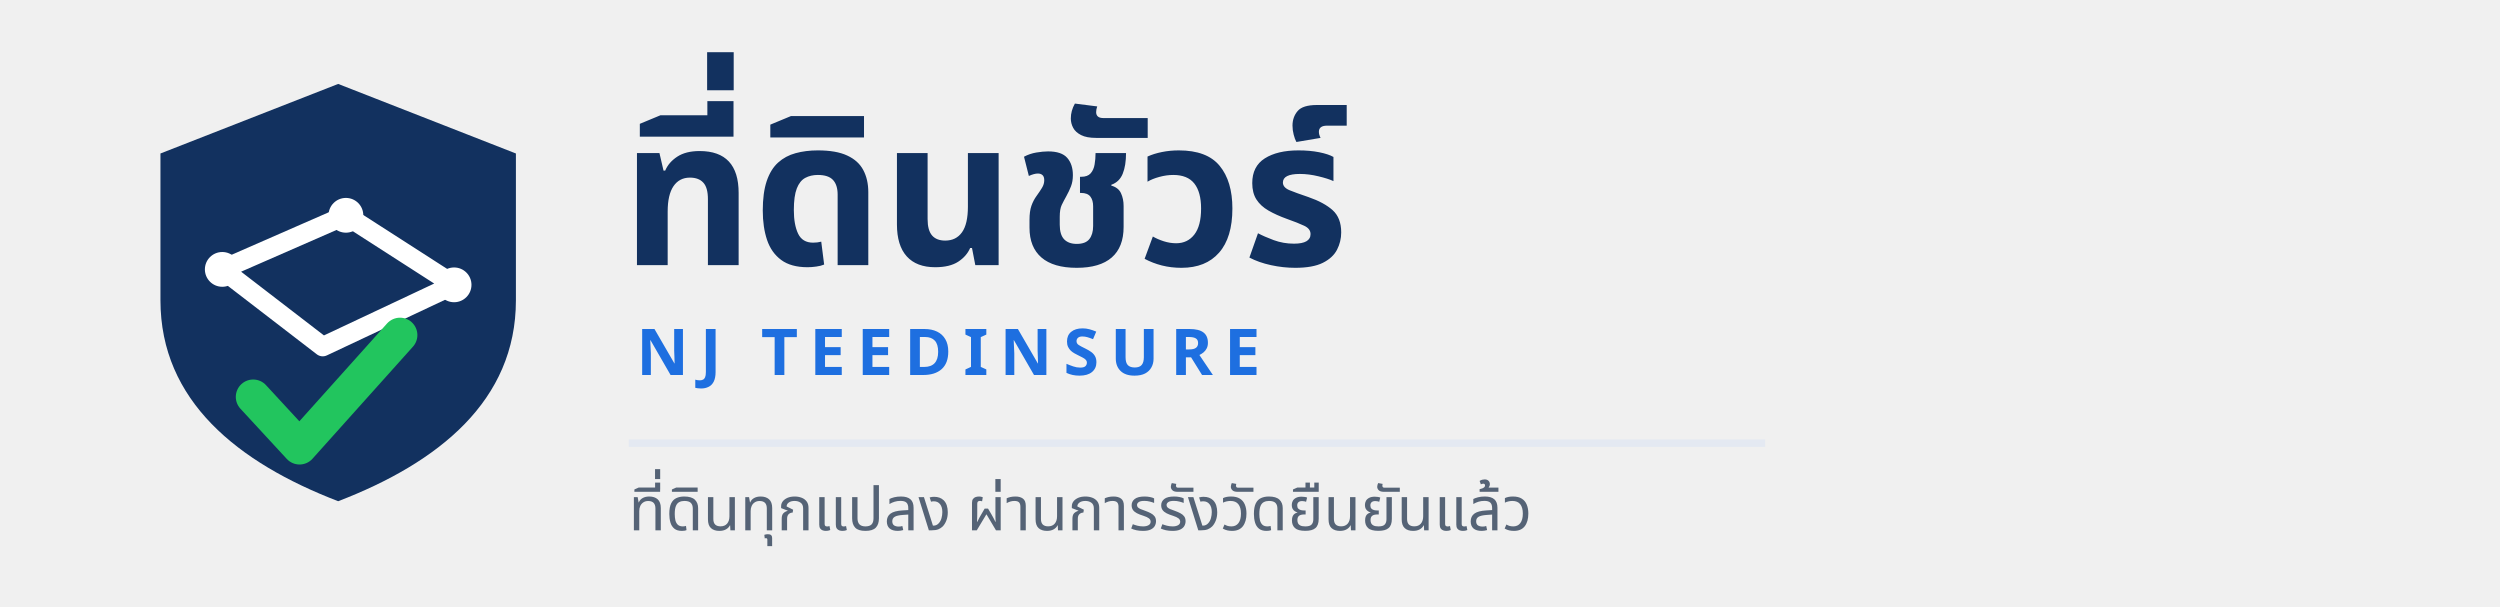
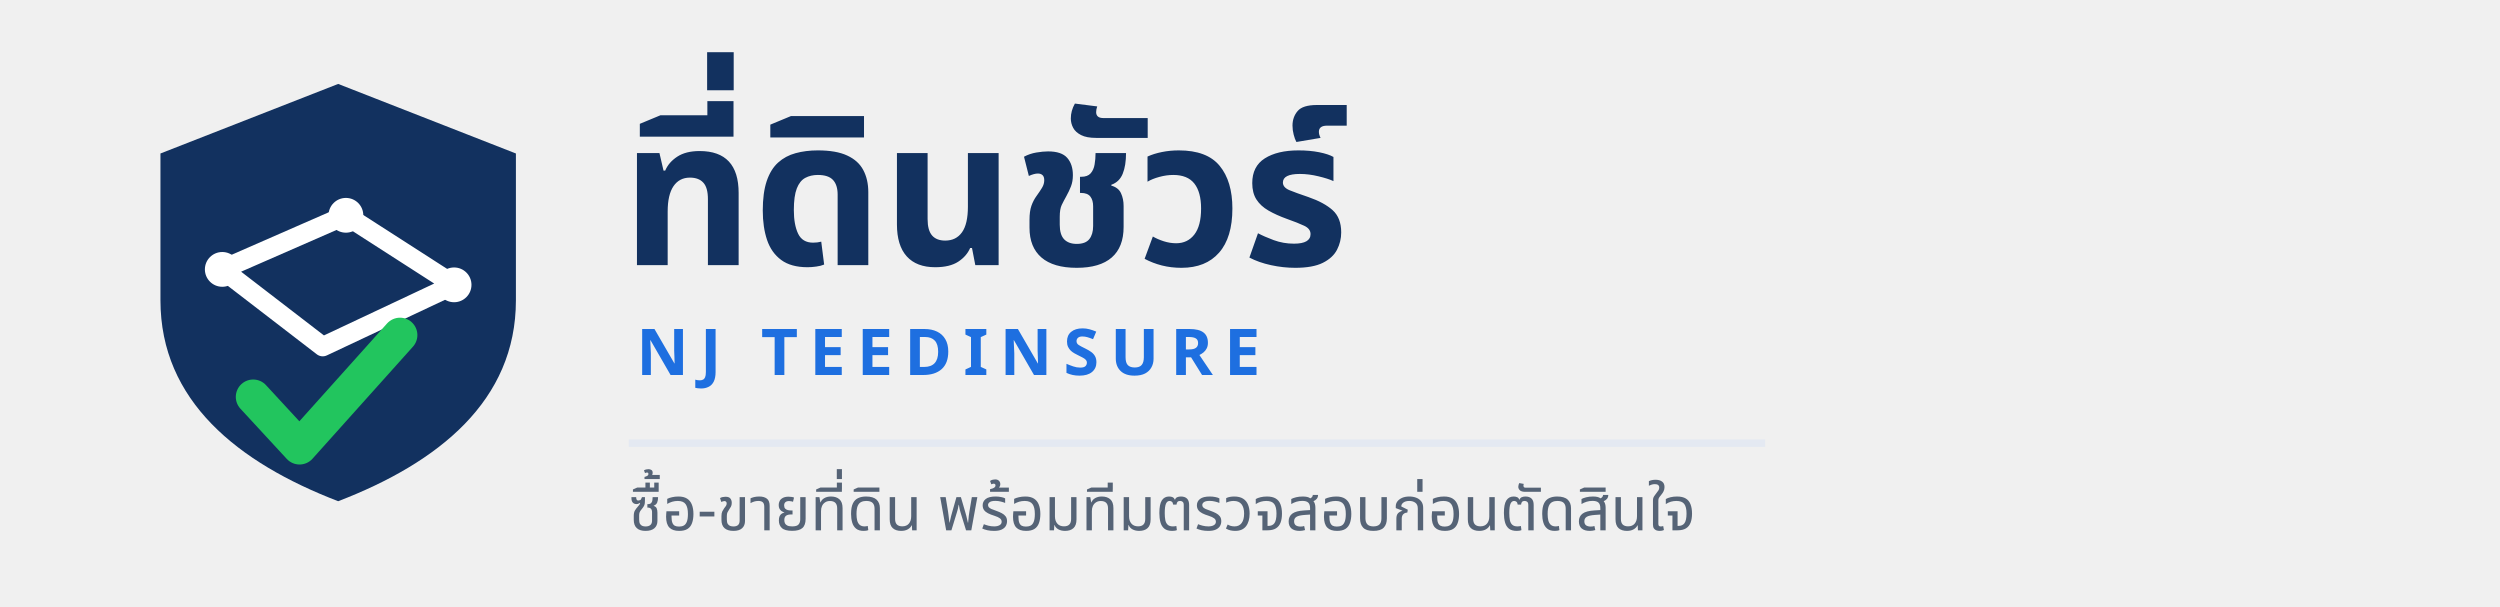
<svg xmlns="http://www.w3.org/2000/svg" viewBox="0 0 660 160" width="660" height="160" font-family="'IBM Plex Sans Thai','Noto Sans Thai','Leelawadee UI',Tahoma,sans-serif">
  <g transform="translate(24,14) scale(1.02)" stroke-linejoin="round" stroke-linecap="round">
    <path d="M64 8 L110 26 V64 C110 90 90 106 64 116 C38 106 18 90 18 64 V26 Z" fill="#12315F" />
    <path d="M34 56 L66 42 L94 60 L60 76 Z" fill="none" stroke="#FFFFFF" stroke-width="5" />
    <circle cx="34" cy="56" r="4.5" fill="#FFFFFF" />
    <circle cx="66" cy="42" r="4.5" fill="#FFFFFF" />
    <circle cx="94" cy="60" r="4.5" fill="#FFFFFF" />
    <path d="M42 89 l12 13 26-29" fill="none" stroke="#22C55E" stroke-width="9" />
  </g>
  <text x="164" y="70" font-size="54" font-weight="700" fill="#12315F">ที่ดินชัวร์</text>
  <text x="168" y="99" font-size="17" font-weight="600" fill="#1E6FE0" letter-spacing="3">NJ TEEDINSURE</text>
  <path d="M166 117 h300" stroke="#E4E9F2" stroke-width="2" />
-   <text x="166" y="140" font-size="16" fill="#556376">ที่ดินทุกแปลง ผ่านการรังวัดยืนยันแล้ว</text>
+   <text x="166" y="140" font-size="16" fill="#556376">ซื้อ-ขายที่ดิน พร้อมทีมตรวจสอบก่อนตัดสินใจ</text>
</svg>
